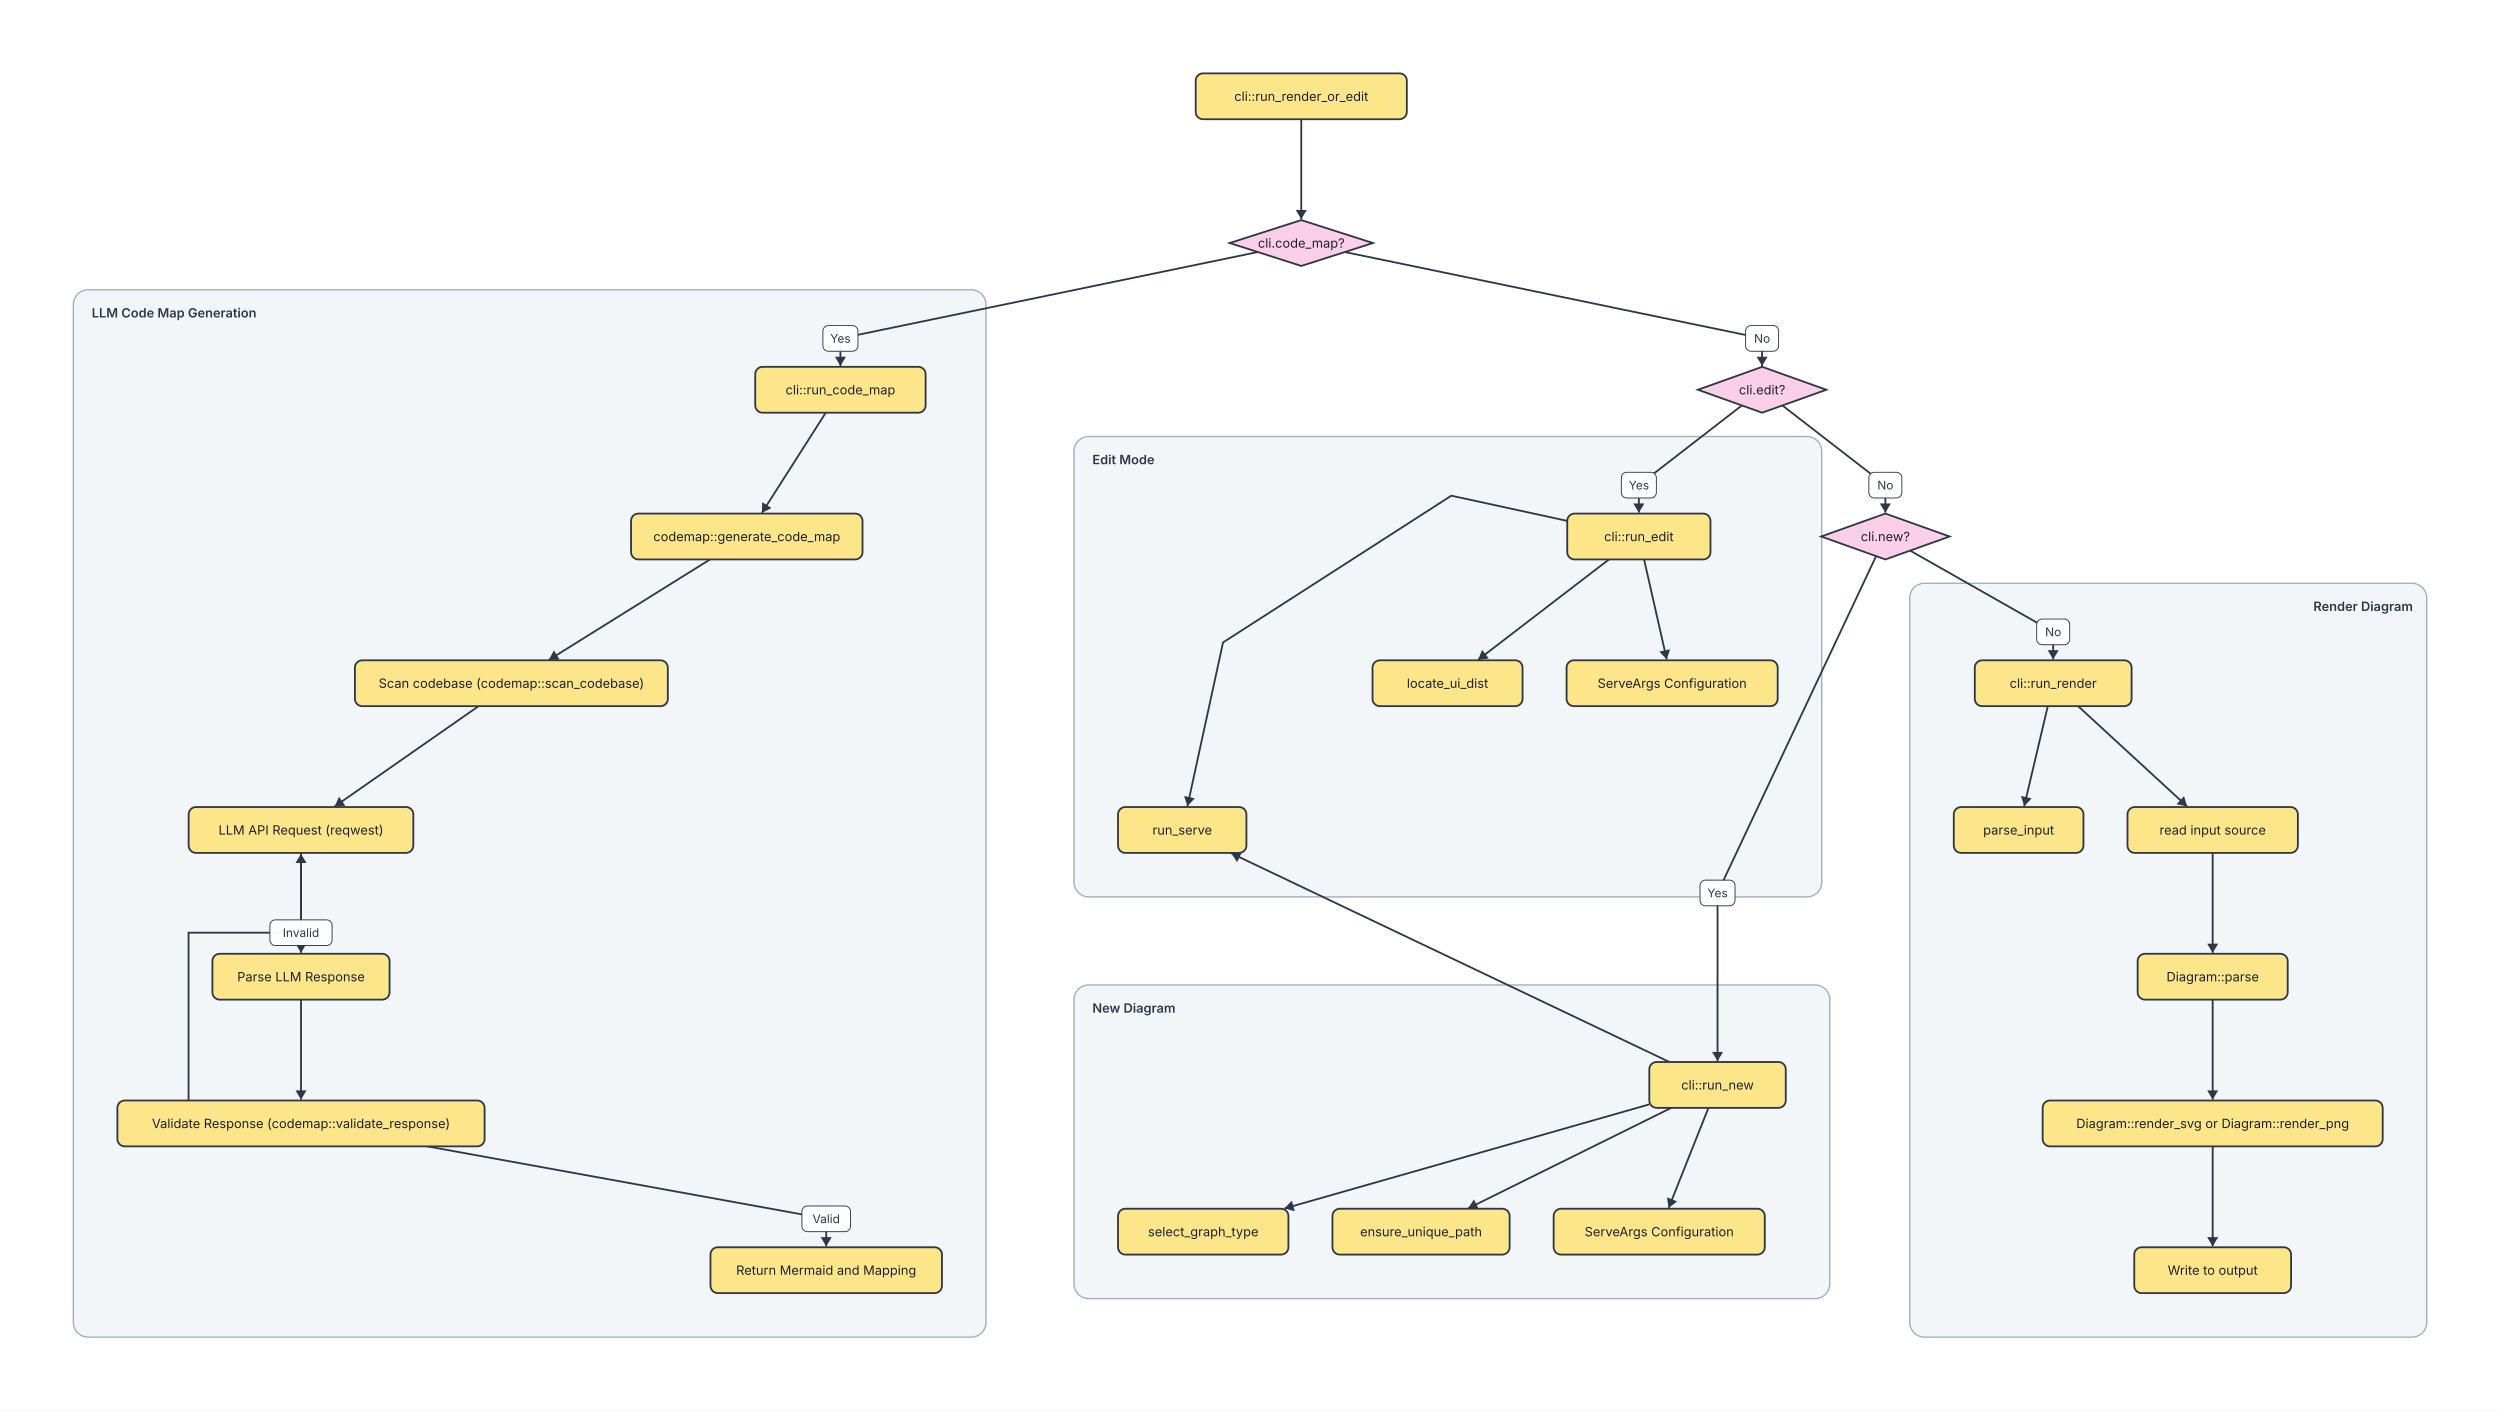
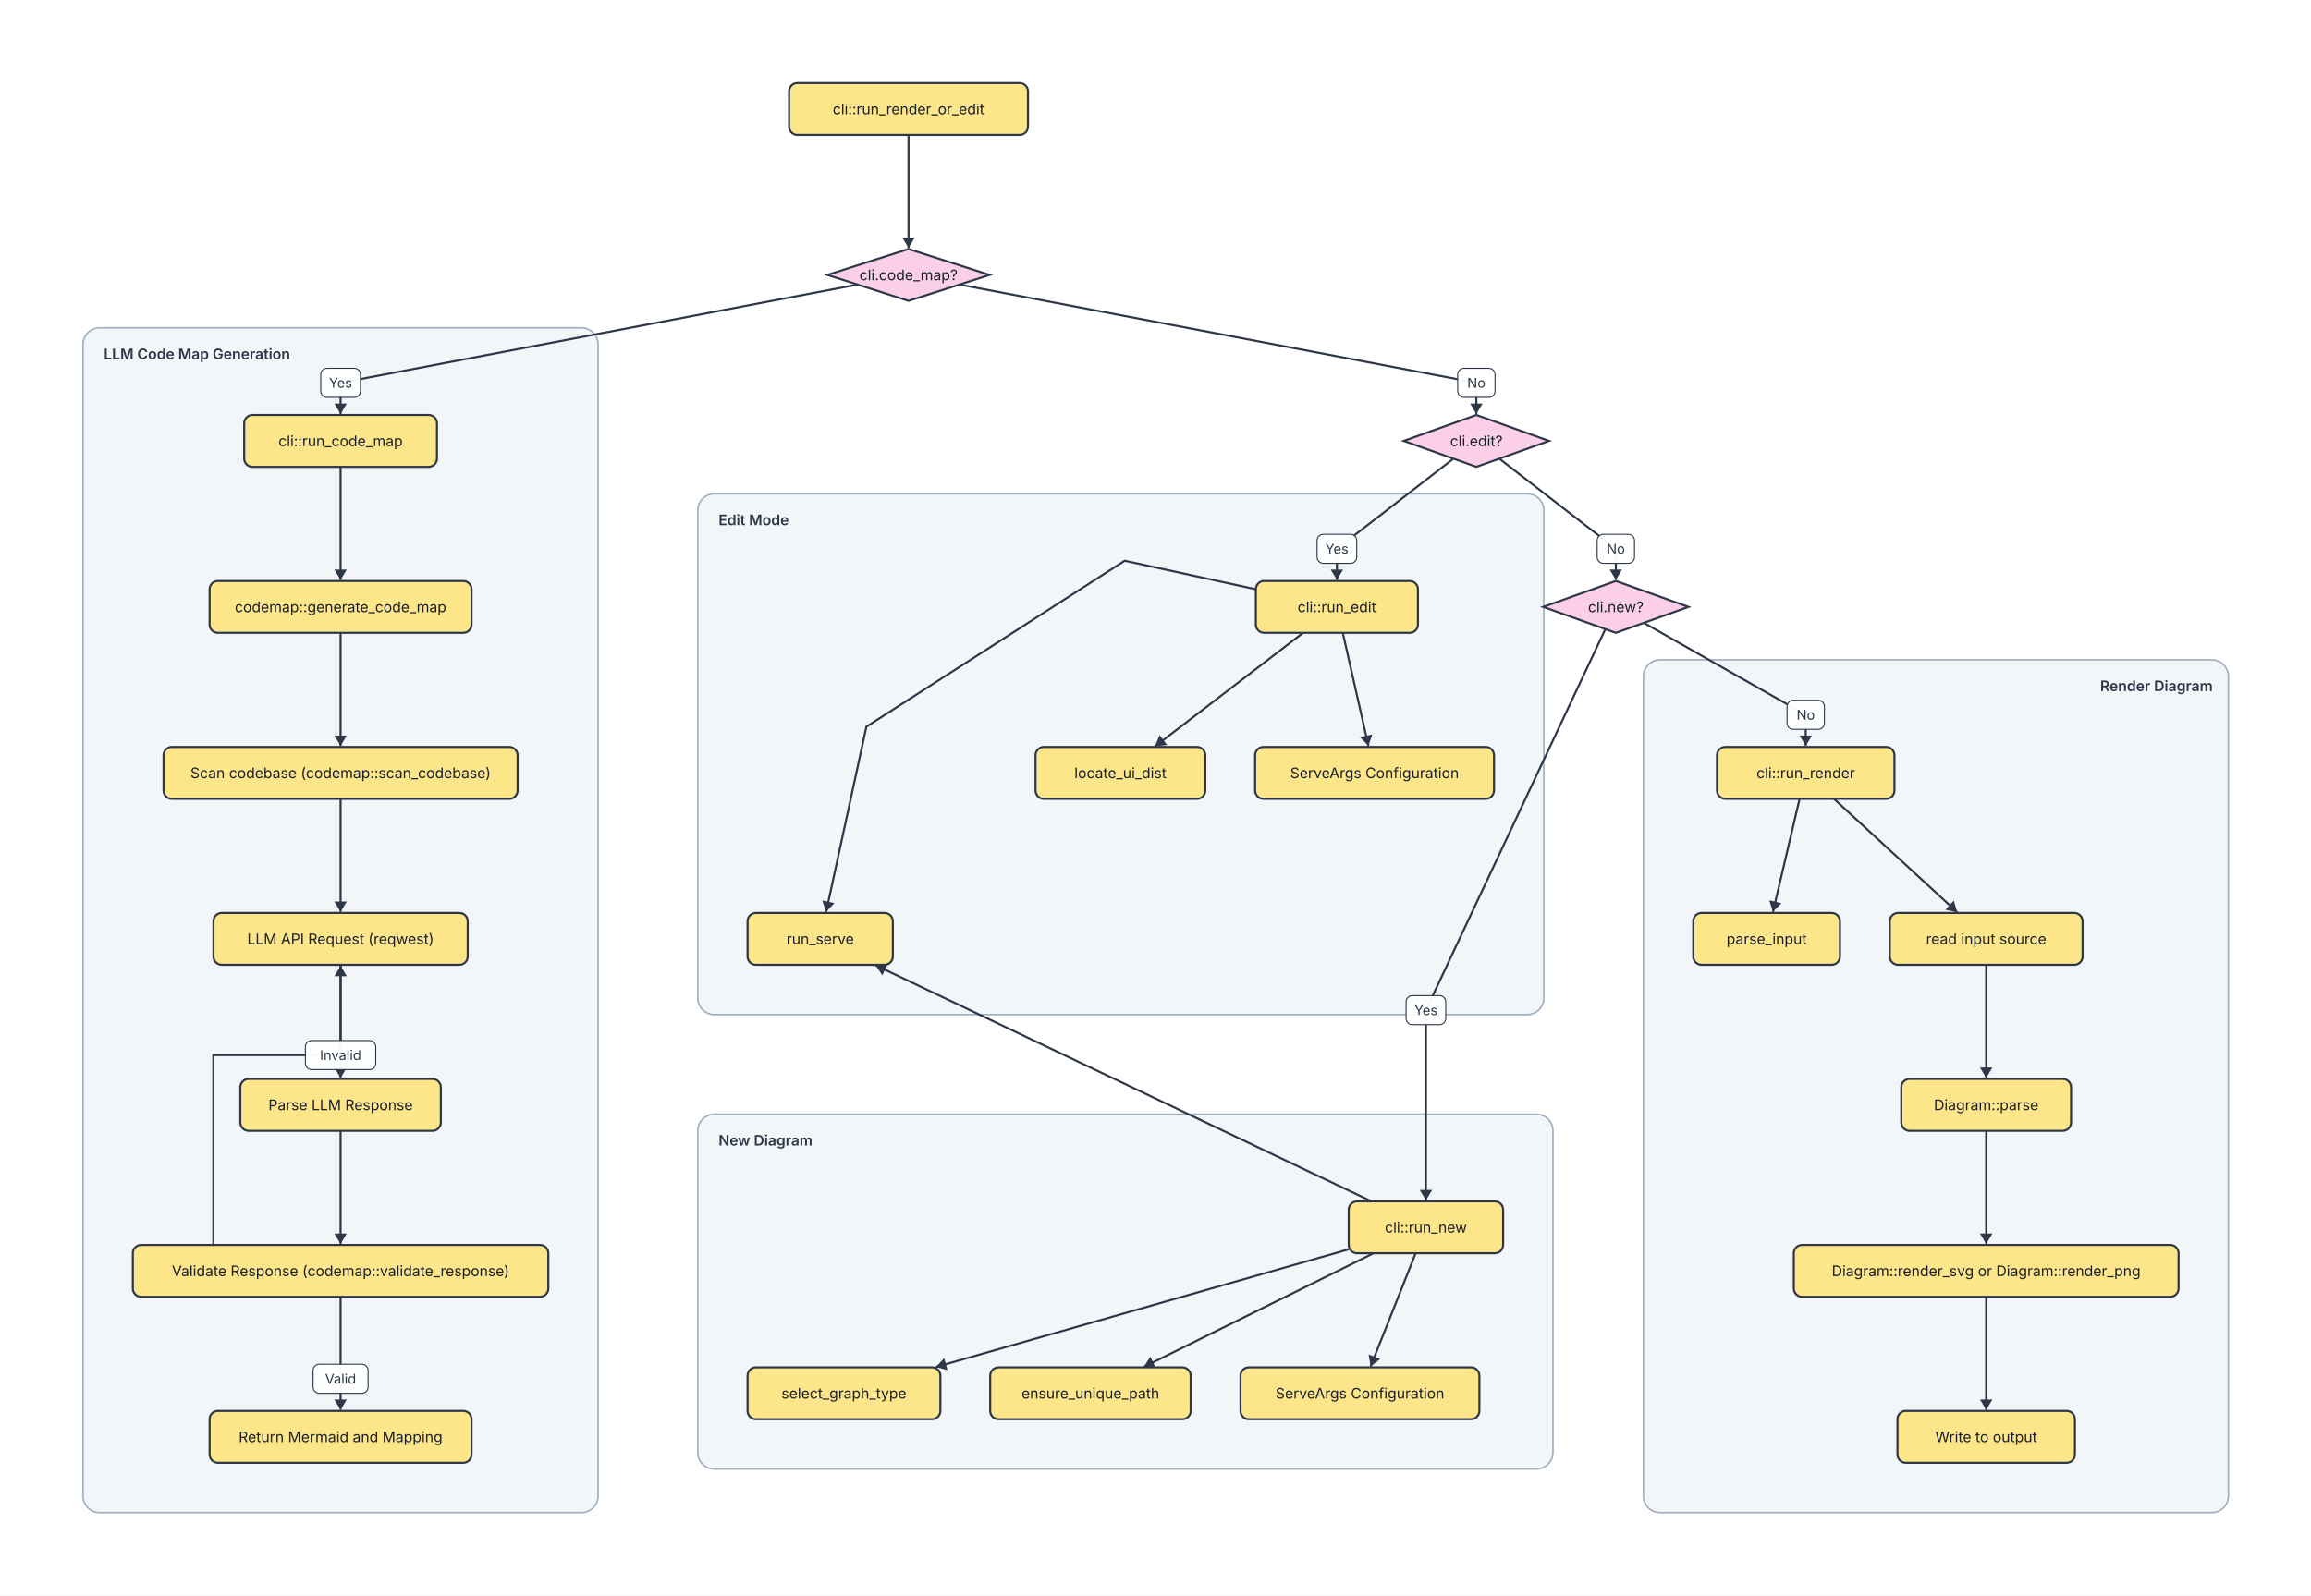
- <svg xmlns="http://www.w3.org/2000/svg" width="2726" height="1538" viewBox="0 0 2726 1538" font-family="Inter, system-ui, sans-serif">
+ <svg xmlns="http://www.w3.org/2000/svg" width="2227" height="1538" viewBox="0 0 2227 1538" font-family="Inter, system-ui, sans-serif">
  <defs>
    <marker id="arrow-end" markerWidth="8" markerHeight="8" refX="6" refY="4" orient="auto" markerUnits="strokeWidth">
      <path d="M1,1 L6,4 L1,7 z" fill="context-stroke" />
    </marker>
    <marker id="arrow-start" markerWidth="8" markerHeight="8" refX="2" refY="4" orient="auto" markerUnits="strokeWidth">
      <path d="M7,1 L2,4 L7,7 z" fill="context-stroke" />
    </marker>
  </defs>
  <rect width="100%" height="100%" fill="white" />
  <g class="subgraph" data-id="LLM_Code_Map_Generation">
-     <rect x="80.0" y="316.0" width="995.1" height="1142.0" rx="16" ry="16" fill="#edf2f7" fill-opacity="0.7" stroke="#a0aec0" stroke-width="1.5" />
+     <rect x="80.0" y="316.0" width="496.4" height="1142.0" rx="16" ry="16" fill="#edf2f7" fill-opacity="0.7" stroke="#a0aec0" stroke-width="1.5" />
    <text x="100.0" y="336.0" fill="#2d3748" font-size="14" font-weight="600" text-anchor="start" dominant-baseline="hanging">LLM Code Map Generation</text>
  </g>
  <g class="subgraph" data-id="Edit_Mode">
-     <rect x="1171.1" y="476.0" width="815.3" height="502.0" rx="16" ry="16" fill="#edf2f7" fill-opacity="0.7" stroke="#a0aec0" stroke-width="1.5" />
-     <text x="1191.1" y="496.0" fill="#2d3748" font-size="14" font-weight="600" text-anchor="start" dominant-baseline="hanging">Edit Mode</text>
+     <rect x="672.4" y="476.0" width="815.3" height="502.0" rx="16" ry="16" fill="#edf2f7" fill-opacity="0.7" stroke="#a0aec0" stroke-width="1.5" />
+     <text x="692.4" y="496.0" fill="#2d3748" font-size="14" font-weight="600" text-anchor="start" dominant-baseline="hanging">Edit Mode</text>
  </g>
  <g class="subgraph" data-id="New_Diagram">
-     <rect x="1171.1" y="1074.0" width="824.1" height="342.0" rx="16" ry="16" fill="#edf2f7" fill-opacity="0.7" stroke="#a0aec0" stroke-width="1.5" />
-     <text x="1191.1" y="1094.0" fill="#2d3748" font-size="14" font-weight="600" text-anchor="start" dominant-baseline="hanging">New Diagram</text>
+     <rect x="672.4" y="1074.0" width="824.1" height="342.0" rx="16" ry="16" fill="#edf2f7" fill-opacity="0.7" stroke="#a0aec0" stroke-width="1.5" />
+     <text x="692.4" y="1094.0" fill="#2d3748" font-size="14" font-weight="600" text-anchor="start" dominant-baseline="hanging">New Diagram</text>
  </g>
  <g class="subgraph" data-id="Render_Diagram">
-     <rect x="2082.4" y="636.0" width="563.7" height="822.0" rx="16" ry="16" fill="#edf2f7" fill-opacity="0.7" stroke="#a0aec0" stroke-width="1.5" />
-     <text x="2522.5" y="656.0" fill="#2d3748" font-size="14" font-weight="600" text-anchor="start" dominant-baseline="hanging">Render Diagram</text>
+     <rect x="1583.7" y="636.0" width="563.7" height="822.0" rx="16" ry="16" fill="#edf2f7" fill-opacity="0.7" stroke="#a0aec0" stroke-width="1.5" />
+     <text x="2023.8" y="656.0" fill="#2d3748" font-size="14" font-weight="600" text-anchor="start" dominant-baseline="hanging">Render Diagram</text>
  </g>
  <g class="edge" data-id="A --&gt; B">
-     <line x1="1418.9" y1="130.0" x2="1418.9" y2="239.0" stroke="#2d3748" stroke-width="2" marker-end="url(#arrow-end)" />
+     <line x1="875.5" y1="130.0" x2="875.5" y2="239.0" stroke="#2d3748" stroke-width="2" marker-end="url(#arrow-end)" />
  </g>
  <g class="edge" data-id="B --&gt; C">
-     <polyline points="1371.5,274.8 916.4,369.0 916.4,399.0" fill="none" stroke="#2d3748" stroke-width="2" marker-end="url(#arrow-end)" />
-     <g pointer-events="none">
-       <rect x="897.3" y="355.0" width="38.2" height="28.0" rx="6" ry="6" fill="white" fill-opacity="0.96" stroke="#2d3748" stroke-width="1" />
-       <text x="916.4" y="369.0" fill="#2d3748" font-size="13" text-anchor="middle" dominant-baseline="middle" xml:space="preserve">Yes</text>
+     <polyline points="826.4,274.3 328.2,369.0 328.2,399.0" fill="none" stroke="#2d3748" stroke-width="2" marker-end="url(#arrow-end)" />
+     <g pointer-events="none">
+       <rect x="309.1" y="355.0" width="38.2" height="28.0" rx="6" ry="6" fill="white" fill-opacity="0.96" stroke="#2d3748" stroke-width="1" />
+       <text x="328.2" y="369.0" fill="#2d3748" font-size="13" text-anchor="middle" dominant-baseline="middle" xml:space="preserve">Yes</text>
    </g>
  </g>
  <g class="edge" data-id="B --&gt; D">
-     <polyline points="1466.3,274.8 1921.4,369.0 1921.4,399.0" fill="none" stroke="#2d3748" stroke-width="2" marker-end="url(#arrow-end)" />
-     <g pointer-events="none">
-       <rect x="1903.4" y="355.0" width="36.0" height="28.0" rx="6" ry="6" fill="white" fill-opacity="0.96" stroke="#2d3748" stroke-width="1" />
-       <text x="1921.4" y="369.0" fill="#2d3748" font-size="13" text-anchor="middle" dominant-baseline="middle" xml:space="preserve">No</text>
+     <polyline points="924.5,274.3 1422.7,369.0 1422.7,399.0" fill="none" stroke="#2d3748" stroke-width="2" marker-end="url(#arrow-end)" />
+     <g pointer-events="none">
+       <rect x="1404.7" y="355.0" width="36.0" height="28.0" rx="6" ry="6" fill="white" fill-opacity="0.96" stroke="#2d3748" stroke-width="1" />
+       <text x="1422.7" y="369.0" fill="#2d3748" font-size="13" text-anchor="middle" dominant-baseline="middle" xml:space="preserve">No</text>
    </g>
  </g>
  <g class="edge" data-id="D --&gt; E">
-     <polyline points="1899.3,442.1 1787.0,529.0 1787.0,559.0" fill="none" stroke="#2d3748" stroke-width="2" marker-end="url(#arrow-end)" />
-     <g pointer-events="none">
-       <rect x="1767.9" y="515.0" width="38.2" height="28.0" rx="6" ry="6" fill="white" fill-opacity="0.96" stroke="#2d3748" stroke-width="1" />
-       <text x="1787.0" y="529.0" fill="#2d3748" font-size="13" text-anchor="middle" dominant-baseline="middle" xml:space="preserve">Yes</text>
+     <polyline points="1400.6,442.1 1288.3,529.0 1288.3,559.0" fill="none" stroke="#2d3748" stroke-width="2" marker-end="url(#arrow-end)" />
+     <g pointer-events="none">
+       <rect x="1269.2" y="515.0" width="38.2" height="28.0" rx="6" ry="6" fill="white" fill-opacity="0.96" stroke="#2d3748" stroke-width="1" />
+       <text x="1288.3" y="529.0" fill="#2d3748" font-size="13" text-anchor="middle" dominant-baseline="middle" xml:space="preserve">Yes</text>
    </g>
  </g>
  <g class="edge" data-id="D --&gt; F">
-     <polyline points="1943.5,442.1 2055.8,529.0 2055.8,559.0" fill="none" stroke="#2d3748" stroke-width="2" marker-end="url(#arrow-end)" />
-     <g pointer-events="none">
-       <rect x="2037.8" y="515.0" width="36.0" height="28.0" rx="6" ry="6" fill="white" fill-opacity="0.96" stroke="#2d3748" stroke-width="1" />
-       <text x="2055.8" y="529.0" fill="#2d3748" font-size="13" text-anchor="middle" dominant-baseline="middle" xml:space="preserve">No</text>
+     <polyline points="1444.8,442.1 1557.1,529.0 1557.1,559.0" fill="none" stroke="#2d3748" stroke-width="2" marker-end="url(#arrow-end)" />
+     <g pointer-events="none">
+       <rect x="1539.1" y="515.0" width="36.0" height="28.0" rx="6" ry="6" fill="white" fill-opacity="0.96" stroke="#2d3748" stroke-width="1" />
+       <text x="1557.1" y="529.0" fill="#2d3748" font-size="13" text-anchor="middle" dominant-baseline="middle" xml:space="preserve">No</text>
    </g>
  </g>
  <g class="edge" data-id="F --&gt; G">
-     <polyline points="2045.7,606.4 1872.8,973.7 1872.8,1157.0" fill="none" stroke="#2d3748" stroke-width="2" marker-end="url(#arrow-end)" />
-     <g pointer-events="none">
-       <rect x="1853.7" y="959.7" width="38.2" height="28.0" rx="6" ry="6" fill="white" fill-opacity="0.96" stroke="#2d3748" stroke-width="1" />
-       <text x="1872.8" y="973.7" fill="#2d3748" font-size="13" text-anchor="middle" dominant-baseline="middle" xml:space="preserve">Yes</text>
+     <polyline points="1547.0,606.4 1374.1,973.7 1374.1,1157.0" fill="none" stroke="#2d3748" stroke-width="2" marker-end="url(#arrow-end)" />
+     <g pointer-events="none">
+       <rect x="1355.0" y="959.7" width="38.2" height="28.0" rx="6" ry="6" fill="white" fill-opacity="0.96" stroke="#2d3748" stroke-width="1" />
+       <text x="1374.1" y="973.7" fill="#2d3748" font-size="13" text-anchor="middle" dominant-baseline="middle" xml:space="preserve">Yes</text>
    </g>
  </g>
  <g class="edge" data-id="F --&gt; H">
-     <polyline points="2082.8,600.4 2238.8,689.0 2238.8,719.0" fill="none" stroke="#2d3748" stroke-width="2" marker-end="url(#arrow-end)" />
-     <g pointer-events="none">
-       <rect x="2220.8" y="675.0" width="36.0" height="28.0" rx="6" ry="6" fill="white" fill-opacity="0.96" stroke="#2d3748" stroke-width="1" />
-       <text x="2238.8" y="689.0" fill="#2d3748" font-size="13" text-anchor="middle" dominant-baseline="middle" xml:space="preserve">No</text>
+     <polyline points="1584.1,600.4 1740.1,689.0 1740.1,719.0" fill="none" stroke="#2d3748" stroke-width="2" marker-end="url(#arrow-end)" />
+     <g pointer-events="none">
+       <rect x="1722.1" y="675.0" width="36.0" height="28.0" rx="6" ry="6" fill="white" fill-opacity="0.96" stroke="#2d3748" stroke-width="1" />
+       <text x="1740.1" y="689.0" fill="#2d3748" font-size="13" text-anchor="middle" dominant-baseline="middle" xml:space="preserve">No</text>
    </g>
  </g>
  <g class="edge" data-id="C --&gt; I">
-     <line x1="900.4" y1="450.0" x2="830.8" y2="559.2" stroke="#2d3748" stroke-width="2" marker-end="url(#arrow-end)" />
+     <line x1="328.2" y1="450.0" x2="328.2" y2="559.0" stroke="#2d3748" stroke-width="2" marker-end="url(#arrow-end)" />
  </g>
  <g class="edge" data-id="I --&gt; J">
-     <line x1="774.2" y1="610.0" x2="598.6" y2="719.5" stroke="#2d3748" stroke-width="2" marker-end="url(#arrow-end)" />
+     <line x1="328.2" y1="610.0" x2="328.2" y2="719.0" stroke="#2d3748" stroke-width="2" marker-end="url(#arrow-end)" />
  </g>
  <g class="edge" data-id="J --&gt; K">
-     <line x1="521.8" y1="770.0" x2="364.9" y2="879.4" stroke="#2d3748" stroke-width="2" marker-end="url(#arrow-end)" />
+     <line x1="328.2" y1="770.0" x2="328.2" y2="879.0" stroke="#2d3748" stroke-width="2" marker-end="url(#arrow-end)" />
  </g>
  <g class="edge" data-id="K --&gt; L">
    <line x1="328.2" y1="930.0" x2="328.2" y2="1039.0" stroke="#2d3748" stroke-width="2" marker-end="url(#arrow-end)" />
  </g>
  <g class="edge" data-id="L --&gt; M">
    <line x1="328.2" y1="1090.0" x2="328.2" y2="1199.0" stroke="#2d3748" stroke-width="2" marker-end="url(#arrow-end)" />
  </g>
  <g class="edge" data-id="M --&gt; N">
-     <polyline points="465.9,1250.0 900.9,1329.0 900.9,1359.0" fill="none" stroke="#2d3748" stroke-width="2" marker-end="url(#arrow-end)" />
-     <g pointer-events="none">
-       <rect x="874.4" y="1315.0" width="53.0" height="28.0" rx="6" ry="6" fill="white" fill-opacity="0.96" stroke="#2d3748" stroke-width="1" />
-       <text x="900.9" y="1329.0" fill="#2d3748" font-size="13" text-anchor="middle" dominant-baseline="middle" xml:space="preserve">Valid</text>
+     <polyline points="328.2,1250.0 328.2,1329.0 328.2,1359.0" fill="none" stroke="#2d3748" stroke-width="2" marker-end="url(#arrow-end)" />
+     <g pointer-events="none">
+       <rect x="301.7" y="1315.0" width="53.0" height="28.0" rx="6" ry="6" fill="white" fill-opacity="0.96" stroke="#2d3748" stroke-width="1" />
+       <text x="328.2" y="1329.0" fill="#2d3748" font-size="13" text-anchor="middle" dominant-baseline="middle" xml:space="preserve">Valid</text>
    </g>
  </g>
  <g class="edge" data-id="M --&gt; K">
    <polyline points="328.2,1225.0 205.6,1225.0 205.6,1017.0 328.2,1017.0 328.2,931.0" fill="none" stroke="#2d3748" stroke-width="2" marker-end="url(#arrow-end)" />
    <g pointer-events="none">
      <rect x="294.3" y="1003.0" width="67.8" height="28.0" rx="6" ry="6" fill="white" fill-opacity="0.96" stroke="#2d3748" stroke-width="1" />
      <text x="328.2" y="1017.0" fill="#2d3748" font-size="13" text-anchor="middle" dominant-baseline="middle" xml:space="preserve">Invalid</text>
    </g>
  </g>
  <g class="edge" data-id="E --&gt; O">
-     <line x1="1754.4" y1="610.0" x2="1611.8" y2="719.4" stroke="#2d3748" stroke-width="2" marker-end="url(#arrow-end)" />
+     <line x1="1255.7" y1="610.0" x2="1113.1" y2="719.4" stroke="#2d3748" stroke-width="2" marker-end="url(#arrow-end)" />
  </g>
  <g class="edge" data-id="E --&gt; P">
-     <line x1="1792.7" y1="610.0" x2="1817.4" y2="719.0" stroke="#2d3748" stroke-width="2" marker-end="url(#arrow-end)" />
+     <line x1="1294.0" y1="610.0" x2="1318.7" y2="719.0" stroke="#2d3748" stroke-width="2" marker-end="url(#arrow-end)" />
  </g>
  <g class="edge" data-id="E --&gt; Q">
-     <polyline points="1708.9,568.0 1582.5,540.5 1458.1,620.5 1333.6,700.5 1294.8,879.0" fill="none" stroke="#2d3748" stroke-width="2" marker-end="url(#arrow-end)" />
+     <polyline points="1210.2,568.0 1083.8,540.5 959.4,620.5 834.9,700.5 796.1,879.0" fill="none" stroke="#2d3748" stroke-width="2" marker-end="url(#arrow-end)" />
  </g>
  <g class="edge" data-id="G --&gt; R">
-     <line x1="1798.4" y1="1204.2" x2="1400.6" y2="1317.7" stroke="#2d3748" stroke-width="2" marker-end="url(#arrow-end)" />
+     <line x1="1299.7" y1="1204.2" x2="901.9" y2="1317.7" stroke="#2d3748" stroke-width="2" marker-end="url(#arrow-end)" />
  </g>
  <g class="edge" data-id="G --&gt; S">
-     <line x1="1822.3" y1="1208.0" x2="1600.9" y2="1317.6" stroke="#2d3748" stroke-width="2" marker-end="url(#arrow-end)" />
+     <line x1="1323.6" y1="1208.0" x2="1102.2" y2="1317.6" stroke="#2d3748" stroke-width="2" marker-end="url(#arrow-end)" />
  </g>
  <g class="edge" data-id="G --&gt; T">
-     <line x1="1862.9" y1="1208.0" x2="1819.5" y2="1317.1" stroke="#2d3748" stroke-width="2" marker-end="url(#arrow-end)" />
+     <line x1="1364.2" y1="1208.0" x2="1320.8" y2="1317.1" stroke="#2d3748" stroke-width="2" marker-end="url(#arrow-end)" />
  </g>
  <g class="edge" data-id="G --&gt; Q">
-     <line x1="1820.3" y1="1158.0" x2="1342.5" y2="930.4" stroke="#2d3748" stroke-width="2" marker-end="url(#arrow-end)" />
+     <line x1="1321.6" y1="1158.0" x2="843.8" y2="930.4" stroke="#2d3748" stroke-width="2" marker-end="url(#arrow-end)" />
  </g>
  <g class="edge" data-id="H --&gt; U">
-     <line x1="2232.9" y1="770.0" x2="2207.2" y2="879.0" stroke="#2d3748" stroke-width="2" marker-end="url(#arrow-end)" />
+     <line x1="1734.2" y1="770.0" x2="1708.5" y2="879.0" stroke="#2d3748" stroke-width="2" marker-end="url(#arrow-end)" />
  </g>
  <g class="edge" data-id="H --&gt; V">
-     <line x1="2266.0" y1="770.0" x2="2384.8" y2="879.3" stroke="#2d3748" stroke-width="2" marker-end="url(#arrow-end)" />
+     <line x1="1767.3" y1="770.0" x2="1886.1" y2="879.3" stroke="#2d3748" stroke-width="2" marker-end="url(#arrow-end)" />
  </g>
  <g class="edge" data-id="V --&gt; W">
-     <line x1="2412.7" y1="930.0" x2="2412.7" y2="1039.0" stroke="#2d3748" stroke-width="2" marker-end="url(#arrow-end)" />
+     <line x1="1914.0" y1="930.0" x2="1914.0" y2="1039.0" stroke="#2d3748" stroke-width="2" marker-end="url(#arrow-end)" />
  </g>
  <g class="edge" data-id="W --&gt; X">
-     <line x1="2412.7" y1="1090.0" x2="2412.7" y2="1199.0" stroke="#2d3748" stroke-width="2" marker-end="url(#arrow-end)" />
+     <line x1="1914.0" y1="1090.0" x2="1914.0" y2="1199.0" stroke="#2d3748" stroke-width="2" marker-end="url(#arrow-end)" />
  </g>
  <g class="edge" data-id="X --&gt; Y">
-     <line x1="2412.7" y1="1250.0" x2="2412.7" y2="1359.0" stroke="#2d3748" stroke-width="2" marker-end="url(#arrow-end)" />
+     <line x1="1914.0" y1="1250.0" x2="1914.0" y2="1359.0" stroke="#2d3748" stroke-width="2" marker-end="url(#arrow-end)" />
  </g>
  <g class="node" data-id="A">
-     <rect x="1303.8" y="80.0" width="230.2" height="50.0" rx="8" ry="8" fill="#fde68a" stroke="#2d3748" stroke-width="2" />
-     <text x="1418.9" y="105.0" fill="#1a202c" font-size="14" text-anchor="middle" dominant-baseline="middle">cli::run_render_or_edit</text>
+     <rect x="760.4" y="80.0" width="230.2" height="50.0" rx="8" ry="8" fill="#fde68a" stroke="#2d3748" stroke-width="2" />
+     <text x="875.5" y="105.0" fill="#1a202c" font-size="14" text-anchor="middle" dominant-baseline="middle">cli::run_render_or_edit</text>
  </g>
  <g class="node" data-id="B">
-     <polygon points="1418.9,240.0 1497.0,265.0 1418.9,290.0 1340.8,265.0" fill="#fbcfe8" stroke="#2d3748" stroke-width="2" />
-     <text x="1418.9" y="265.0" fill="#1a202c" font-size="14" text-anchor="middle" dominant-baseline="middle">cli.code_map?</text>
+     <polygon points="875.5,240.0 953.6,265.0 875.5,290.0 797.3,265.0" fill="#fbcfe8" stroke="#2d3748" stroke-width="2" />
+     <text x="875.5" y="265.0" fill="#1a202c" font-size="14" text-anchor="middle" dominant-baseline="middle">cli.code_map?</text>
  </g>
  <g class="node" data-id="C">
-     <rect x="823.5" y="400.0" width="185.8" height="50.0" rx="8" ry="8" fill="#fde68a" stroke="#2d3748" stroke-width="2" />
-     <text x="916.4" y="425.0" fill="#1a202c" font-size="14" text-anchor="middle" dominant-baseline="middle">cli::run_code_map</text>
+     <rect x="235.3" y="400.0" width="185.8" height="50.0" rx="8" ry="8" fill="#fde68a" stroke="#2d3748" stroke-width="2" />
+     <text x="328.2" y="425.0" fill="#1a202c" font-size="14" text-anchor="middle" dominant-baseline="middle">cli::run_code_map</text>
  </g>
  <g class="node" data-id="D">
-     <polygon points="1921.4,400.0 1991.4,425.0 1921.4,450.0 1851.4,425.0" fill="#fbcfe8" stroke="#2d3748" stroke-width="2" />
-     <text x="1921.4" y="425.0" fill="#1a202c" font-size="14" text-anchor="middle" dominant-baseline="middle">cli.edit?</text>
+     <polygon points="1422.7,400.0 1492.7,425.0 1422.7,450.0 1352.7,425.0" fill="#fbcfe8" stroke="#2d3748" stroke-width="2" />
+     <text x="1422.7" y="425.0" fill="#1a202c" font-size="14" text-anchor="middle" dominant-baseline="middle">cli.edit?</text>
  </g>
  <g class="node" data-id="E">
-     <rect x="1708.9" y="560.0" width="156.2" height="50.0" rx="8" ry="8" fill="#fde68a" stroke="#2d3748" stroke-width="2" />
-     <text x="1787.0" y="585.0" fill="#1a202c" font-size="14" text-anchor="middle" dominant-baseline="middle">cli::run_edit</text>
+     <rect x="1210.2" y="560.0" width="156.2" height="50.0" rx="8" ry="8" fill="#fde68a" stroke="#2d3748" stroke-width="2" />
+     <text x="1288.3" y="585.0" fill="#1a202c" font-size="14" text-anchor="middle" dominant-baseline="middle">cli::run_edit</text>
  </g>
  <g class="node" data-id="F">
-     <polygon points="2055.8,560.0 2125.8,585.0 2055.8,610.0 1985.8,585.0" fill="#fbcfe8" stroke="#2d3748" stroke-width="2" />
-     <text x="2055.8" y="585.0" fill="#1a202c" font-size="14" text-anchor="middle" dominant-baseline="middle">cli.new?</text>
+     <polygon points="1557.1,560.0 1627.1,585.0 1557.1,610.0 1487.1,585.0" fill="#fbcfe8" stroke="#2d3748" stroke-width="2" />
+     <text x="1557.1" y="585.0" fill="#1a202c" font-size="14" text-anchor="middle" dominant-baseline="middle">cli.new?</text>
  </g>
  <g class="node" data-id="G">
-     <rect x="1798.4" y="1158.0" width="148.8" height="50.0" rx="8" ry="8" fill="#fde68a" stroke="#2d3748" stroke-width="2" />
-     <text x="1872.8" y="1183.0" fill="#1a202c" font-size="14" text-anchor="middle" dominant-baseline="middle">cli::run_new</text>
+     <rect x="1299.7" y="1158.0" width="148.8" height="50.0" rx="8" ry="8" fill="#fde68a" stroke="#2d3748" stroke-width="2" />
+     <text x="1374.1" y="1183.0" fill="#1a202c" font-size="14" text-anchor="middle" dominant-baseline="middle">cli::run_new</text>
  </g>
  <g class="node" data-id="H">
-     <rect x="2153.3" y="720.0" width="171.0" height="50.0" rx="8" ry="8" fill="#fde68a" stroke="#2d3748" stroke-width="2" />
-     <text x="2238.8" y="745.0" fill="#1a202c" font-size="14" text-anchor="middle" dominant-baseline="middle">cli::run_render</text>
+     <rect x="1654.6" y="720.0" width="171.0" height="50.0" rx="8" ry="8" fill="#fde68a" stroke="#2d3748" stroke-width="2" />
+     <text x="1740.1" y="745.0" fill="#1a202c" font-size="14" text-anchor="middle" dominant-baseline="middle">cli::run_render</text>
  </g>
  <g class="node" data-id="I">
-     <rect x="688.1" y="560.0" width="252.4" height="50.0" rx="8" ry="8" fill="#fde68a" stroke="#2d3748" stroke-width="2" />
-     <text x="814.3" y="585.0" fill="#1a202c" font-size="14" text-anchor="middle" dominant-baseline="middle">codemap::generate_code_map</text>
+     <rect x="202.0" y="560.0" width="252.4" height="50.0" rx="8" ry="8" fill="#fde68a" stroke="#2d3748" stroke-width="2" />
+     <text x="328.2" y="585.0" fill="#1a202c" font-size="14" text-anchor="middle" dominant-baseline="middle">codemap::generate_code_map</text>
  </g>
  <g class="node" data-id="J">
-     <rect x="387.0" y="720.0" width="341.2" height="50.0" rx="8" ry="8" fill="#fde68a" stroke="#2d3748" stroke-width="2" />
-     <text x="557.6" y="745.0" fill="#1a202c" font-size="14" text-anchor="middle" dominant-baseline="middle">Scan codebase (codemap::scan_codebase)</text>
+     <rect x="157.6" y="720.0" width="341.2" height="50.0" rx="8" ry="8" fill="#fde68a" stroke="#2d3748" stroke-width="2" />
+     <text x="328.2" y="745.0" fill="#1a202c" font-size="14" text-anchor="middle" dominant-baseline="middle">Scan codebase (codemap::scan_codebase)</text>
  </g>
  <g class="node" data-id="K">
    <rect x="205.7" y="880.0" width="245.0" height="50.0" rx="8" ry="8" fill="#fde68a" stroke="#2d3748" stroke-width="2" />
    <text x="328.2" y="905.0" fill="#1a202c" font-size="14" text-anchor="middle" dominant-baseline="middle">LLM API Request (reqwest)</text>
  </g>
  <g class="node" data-id="L">
    <rect x="231.6" y="1040.0" width="193.2" height="50.0" rx="8" ry="8" fill="#fde68a" stroke="#2d3748" stroke-width="2" />
    <text x="328.2" y="1065.0" fill="#1a202c" font-size="14" text-anchor="middle" dominant-baseline="middle">Parse LLM Response</text>
  </g>
  <g class="node" data-id="M">
    <rect x="128.0" y="1200.0" width="400.4" height="50.0" rx="8" ry="8" fill="#fde68a" stroke="#2d3748" stroke-width="2" />
    <text x="328.2" y="1225.0" fill="#1a202c" font-size="14" text-anchor="middle" dominant-baseline="middle">Validate Response (codemap::validate_response)</text>
  </g>
  <g class="node" data-id="N">
-     <rect x="774.7" y="1360.0" width="252.4" height="50.0" rx="8" ry="8" fill="#fde68a" stroke="#2d3748" stroke-width="2" />
-     <text x="900.9" y="1385.0" fill="#1a202c" font-size="14" text-anchor="middle" dominant-baseline="middle">Return Mermaid and Mapping</text>
+     <rect x="202.0" y="1360.0" width="252.4" height="50.0" rx="8" ry="8" fill="#fde68a" stroke="#2d3748" stroke-width="2" />
+     <text x="328.2" y="1385.0" fill="#1a202c" font-size="14" text-anchor="middle" dominant-baseline="middle">Return Mermaid and Mapping</text>
  </g>
  <g class="node" data-id="O">
-     <rect x="1496.6" y="720.0" width="163.6" height="50.0" rx="8" ry="8" fill="#fde68a" stroke="#2d3748" stroke-width="2" />
-     <text x="1578.4" y="745.0" fill="#1a202c" font-size="14" text-anchor="middle" dominant-baseline="middle">locate_ui_dist</text>
+     <rect x="997.9" y="720.0" width="163.6" height="50.0" rx="8" ry="8" fill="#fde68a" stroke="#2d3748" stroke-width="2" />
+     <text x="1079.7" y="745.0" fill="#1a202c" font-size="14" text-anchor="middle" dominant-baseline="middle">locate_ui_dist</text>
  </g>
  <g class="node" data-id="P">
-     <rect x="1708.2" y="720.0" width="230.2" height="50.0" rx="8" ry="8" fill="#fde68a" stroke="#2d3748" stroke-width="2" />
-     <text x="1823.3" y="745.0" fill="#1a202c" font-size="14" text-anchor="middle" dominant-baseline="middle">ServeArgs Configuration</text>
+     <rect x="1209.5" y="720.0" width="230.2" height="50.0" rx="8" ry="8" fill="#fde68a" stroke="#2d3748" stroke-width="2" />
+     <text x="1324.6" y="745.0" fill="#1a202c" font-size="14" text-anchor="middle" dominant-baseline="middle">ServeArgs Configuration</text>
  </g>
  <g class="node" data-id="Q">
-     <rect x="1219.1" y="880.0" width="140.0" height="50.0" rx="8" ry="8" fill="#fde68a" stroke="#2d3748" stroke-width="2" />
-     <text x="1289.1" y="905.0" fill="#1a202c" font-size="14" text-anchor="middle" dominant-baseline="middle">run_serve</text>
+     <rect x="720.4" y="880.0" width="140.0" height="50.0" rx="8" ry="8" fill="#fde68a" stroke="#2d3748" stroke-width="2" />
+     <text x="790.4" y="905.0" fill="#1a202c" font-size="14" text-anchor="middle" dominant-baseline="middle">run_serve</text>
  </g>
  <g class="node" data-id="R">
-     <rect x="1219.1" y="1318.0" width="185.8" height="50.0" rx="8" ry="8" fill="#fde68a" stroke="#2d3748" stroke-width="2" />
-     <text x="1312.0" y="1343.0" fill="#1a202c" font-size="14" text-anchor="middle" dominant-baseline="middle">select_graph_type</text>
+     <rect x="720.4" y="1318.0" width="185.8" height="50.0" rx="8" ry="8" fill="#fde68a" stroke="#2d3748" stroke-width="2" />
+     <text x="813.3" y="1343.0" fill="#1a202c" font-size="14" text-anchor="middle" dominant-baseline="middle">select_graph_type</text>
  </g>
  <g class="node" data-id="S">
-     <rect x="1452.9" y="1318.0" width="193.2" height="50.0" rx="8" ry="8" fill="#fde68a" stroke="#2d3748" stroke-width="2" />
-     <text x="1549.5" y="1343.0" fill="#1a202c" font-size="14" text-anchor="middle" dominant-baseline="middle">ensure_unique_path</text>
+     <rect x="954.2" y="1318.0" width="193.2" height="50.0" rx="8" ry="8" fill="#fde68a" stroke="#2d3748" stroke-width="2" />
+     <text x="1050.8" y="1343.0" fill="#1a202c" font-size="14" text-anchor="middle" dominant-baseline="middle">ensure_unique_path</text>
  </g>
  <g class="node" data-id="T">
-     <rect x="1694.1" y="1318.0" width="230.2" height="50.0" rx="8" ry="8" fill="#fde68a" stroke="#2d3748" stroke-width="2" />
-     <text x="1809.2" y="1343.0" fill="#1a202c" font-size="14" text-anchor="middle" dominant-baseline="middle">ServeArgs Configuration</text>
+     <rect x="1195.4" y="1318.0" width="230.2" height="50.0" rx="8" ry="8" fill="#fde68a" stroke="#2d3748" stroke-width="2" />
+     <text x="1310.5" y="1343.0" fill="#1a202c" font-size="14" text-anchor="middle" dominant-baseline="middle">ServeArgs Configuration</text>
  </g>
  <g class="node" data-id="U">
-     <rect x="2130.4" y="880.0" width="141.4" height="50.0" rx="8" ry="8" fill="#fde68a" stroke="#2d3748" stroke-width="2" />
-     <text x="2201.1" y="905.0" fill="#1a202c" font-size="14" text-anchor="middle" dominant-baseline="middle">parse_input</text>
+     <rect x="1631.7" y="880.0" width="141.4" height="50.0" rx="8" ry="8" fill="#fde68a" stroke="#2d3748" stroke-width="2" />
+     <text x="1702.4" y="905.0" fill="#1a202c" font-size="14" text-anchor="middle" dominant-baseline="middle">parse_input</text>
  </g>
  <g class="node" data-id="V">
-     <rect x="2319.8" y="880.0" width="185.8" height="50.0" rx="8" ry="8" fill="#fde68a" stroke="#2d3748" stroke-width="2" />
-     <text x="2412.7" y="905.0" fill="#1a202c" font-size="14" text-anchor="middle" dominant-baseline="middle">read input source</text>
+     <rect x="1821.1" y="880.0" width="185.8" height="50.0" rx="8" ry="8" fill="#fde68a" stroke="#2d3748" stroke-width="2" />
+     <text x="1914.0" y="905.0" fill="#1a202c" font-size="14" text-anchor="middle" dominant-baseline="middle">read input source</text>
  </g>
  <g class="node" data-id="W">
-     <rect x="2330.9" y="1040.0" width="163.6" height="50.0" rx="8" ry="8" fill="#fde68a" stroke="#2d3748" stroke-width="2" />
-     <text x="2412.7" y="1065.0" fill="#1a202c" font-size="14" text-anchor="middle" dominant-baseline="middle">Diagram::parse</text>
+     <rect x="1832.2" y="1040.0" width="163.6" height="50.0" rx="8" ry="8" fill="#fde68a" stroke="#2d3748" stroke-width="2" />
+     <text x="1914.0" y="1065.0" fill="#1a202c" font-size="14" text-anchor="middle" dominant-baseline="middle">Diagram::parse</text>
  </g>
  <g class="node" data-id="X">
-     <rect x="2227.3" y="1200.0" width="370.8" height="50.0" rx="8" ry="8" fill="#fde68a" stroke="#2d3748" stroke-width="2" />
-     <text x="2412.7" y="1225.0" fill="#1a202c" font-size="14" text-anchor="middle" dominant-baseline="middle">Diagram::render_svg or Diagram::render_png</text>
+     <rect x="1728.6" y="1200.0" width="370.8" height="50.0" rx="8" ry="8" fill="#fde68a" stroke="#2d3748" stroke-width="2" />
+     <text x="1914.0" y="1225.0" fill="#1a202c" font-size="14" text-anchor="middle" dominant-baseline="middle">Diagram::render_svg or Diagram::render_png</text>
  </g>
  <g class="node" data-id="Y">
-     <rect x="2327.2" y="1360.0" width="171.0" height="50.0" rx="8" ry="8" fill="#fde68a" stroke="#2d3748" stroke-width="2" />
-     <text x="2412.7" y="1385.0" fill="#1a202c" font-size="14" text-anchor="middle" dominant-baseline="middle">Write to output</text>
+     <rect x="1828.5" y="1360.0" width="171.0" height="50.0" rx="8" ry="8" fill="#fde68a" stroke="#2d3748" stroke-width="2" />
+     <text x="1914.0" y="1385.0" fill="#1a202c" font-size="14" text-anchor="middle" dominant-baseline="middle">Write to output</text>
  </g>
</svg>
